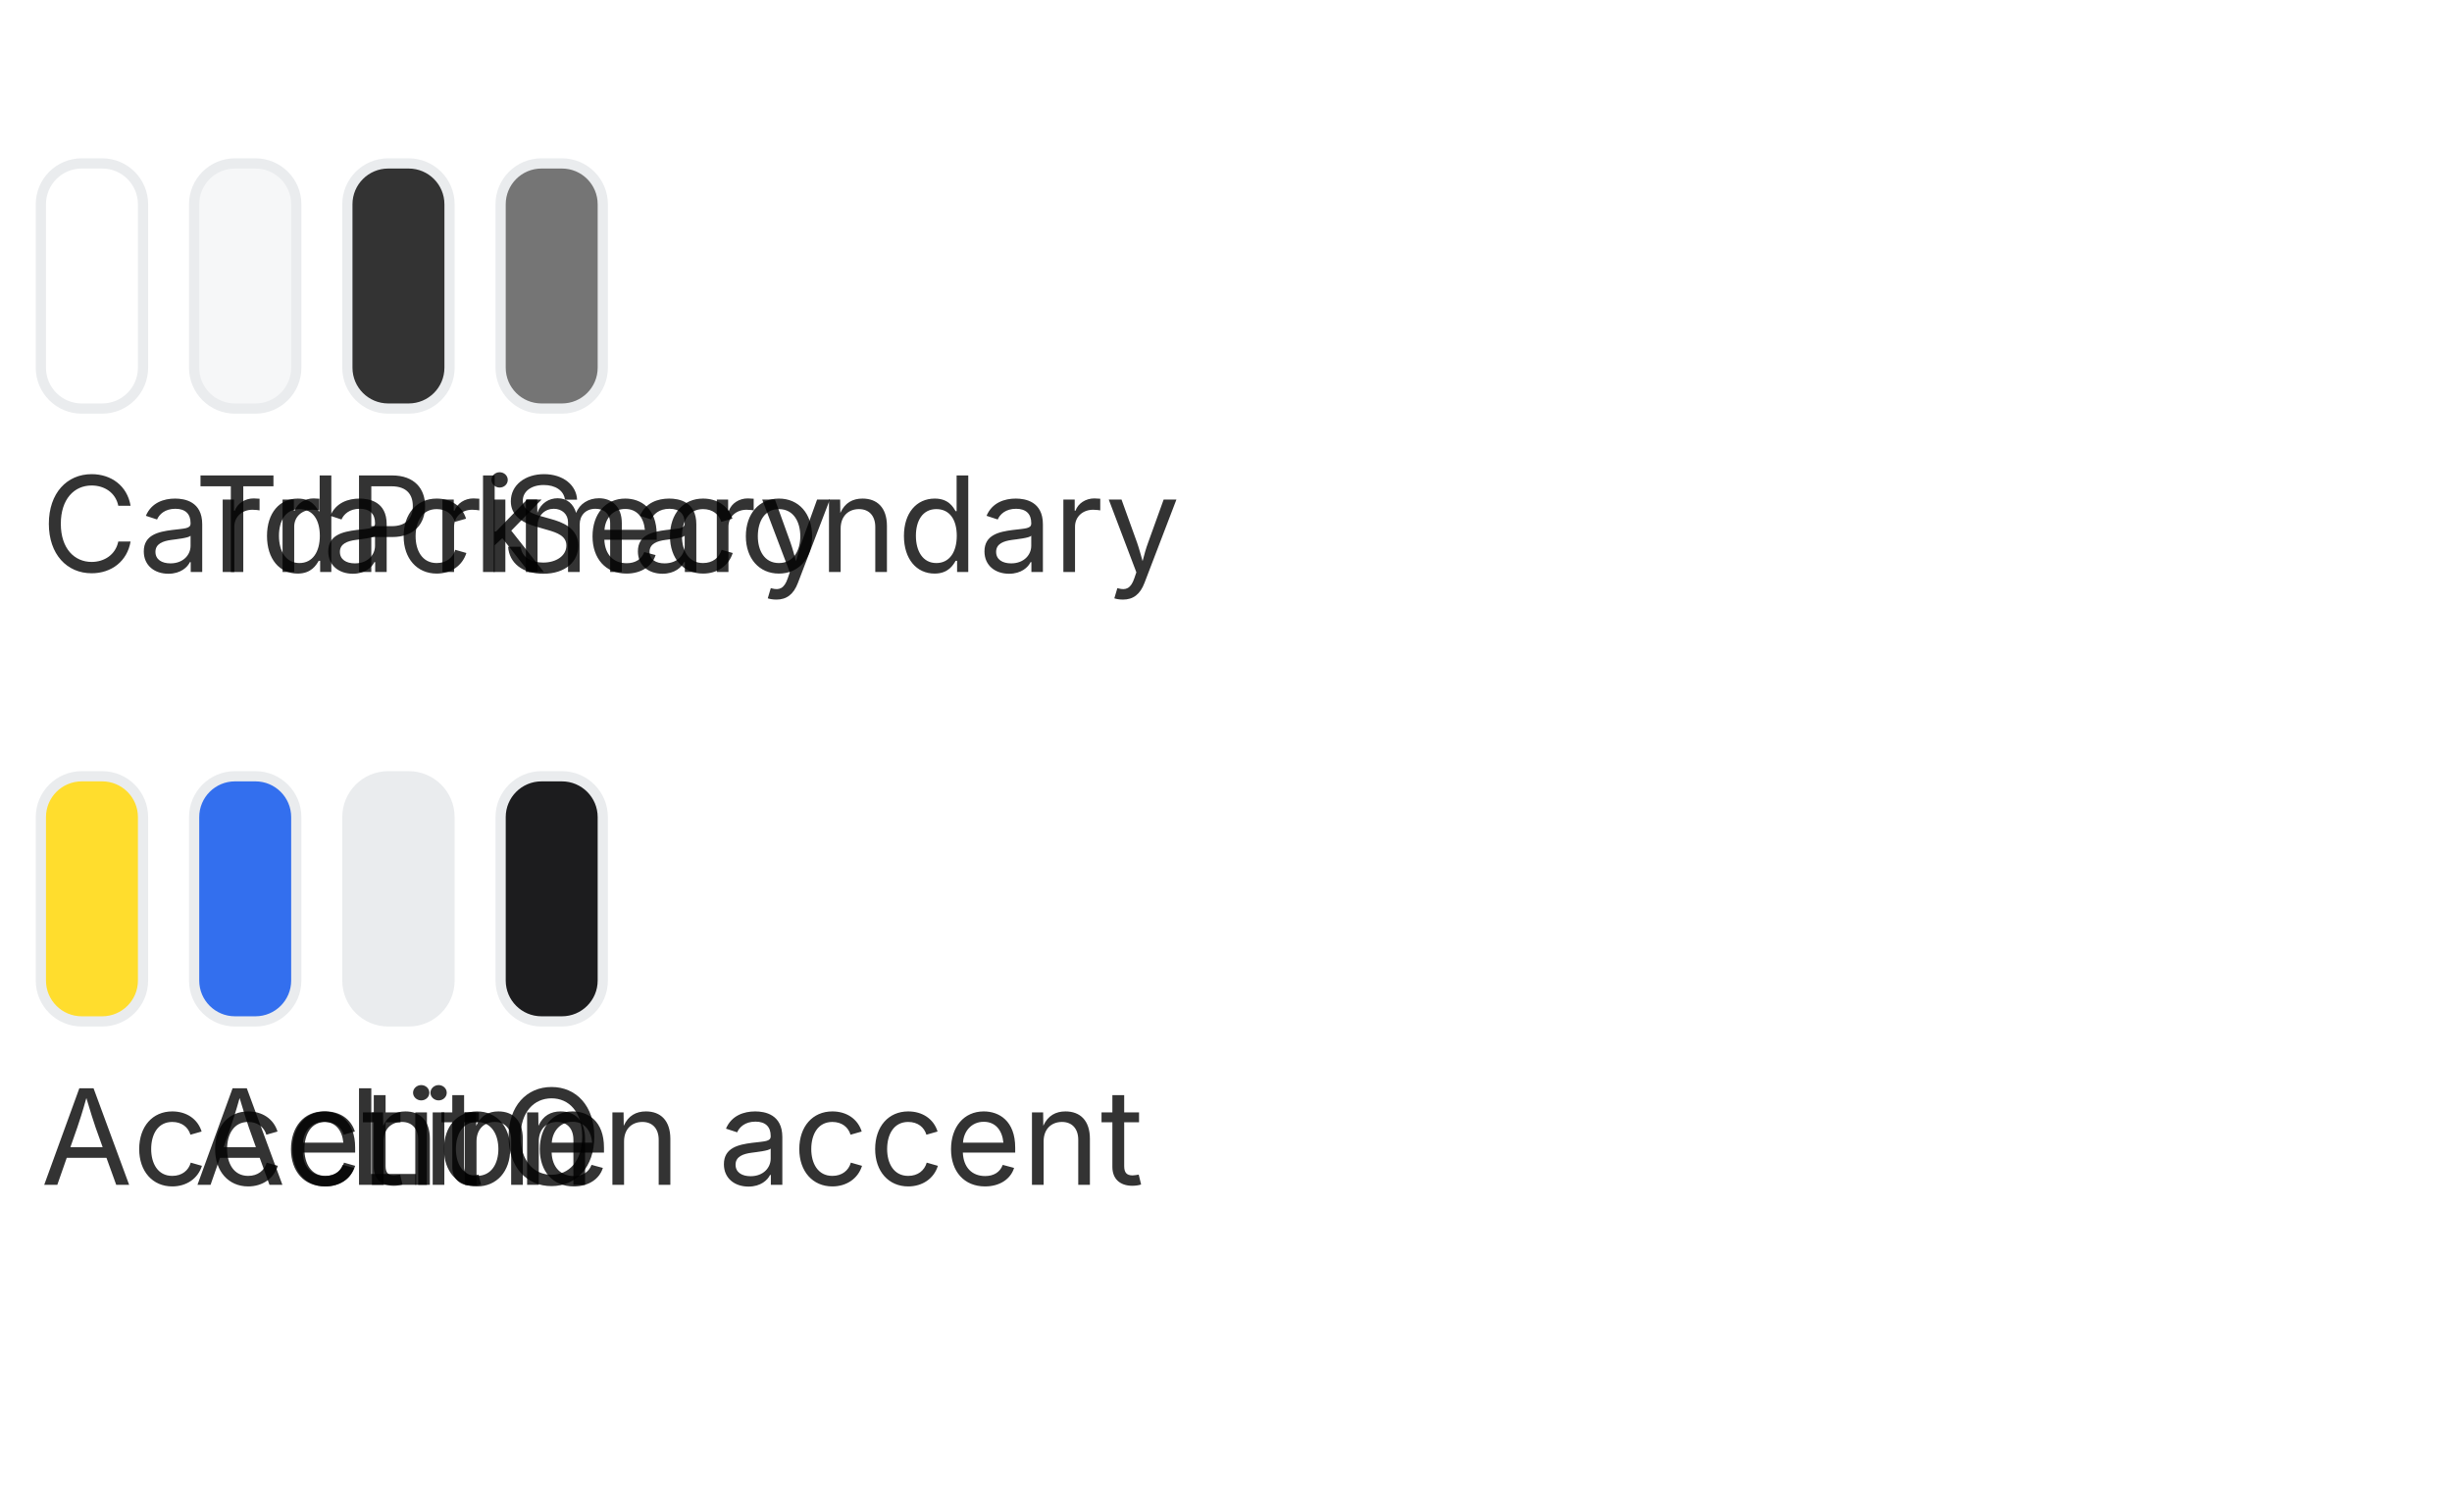
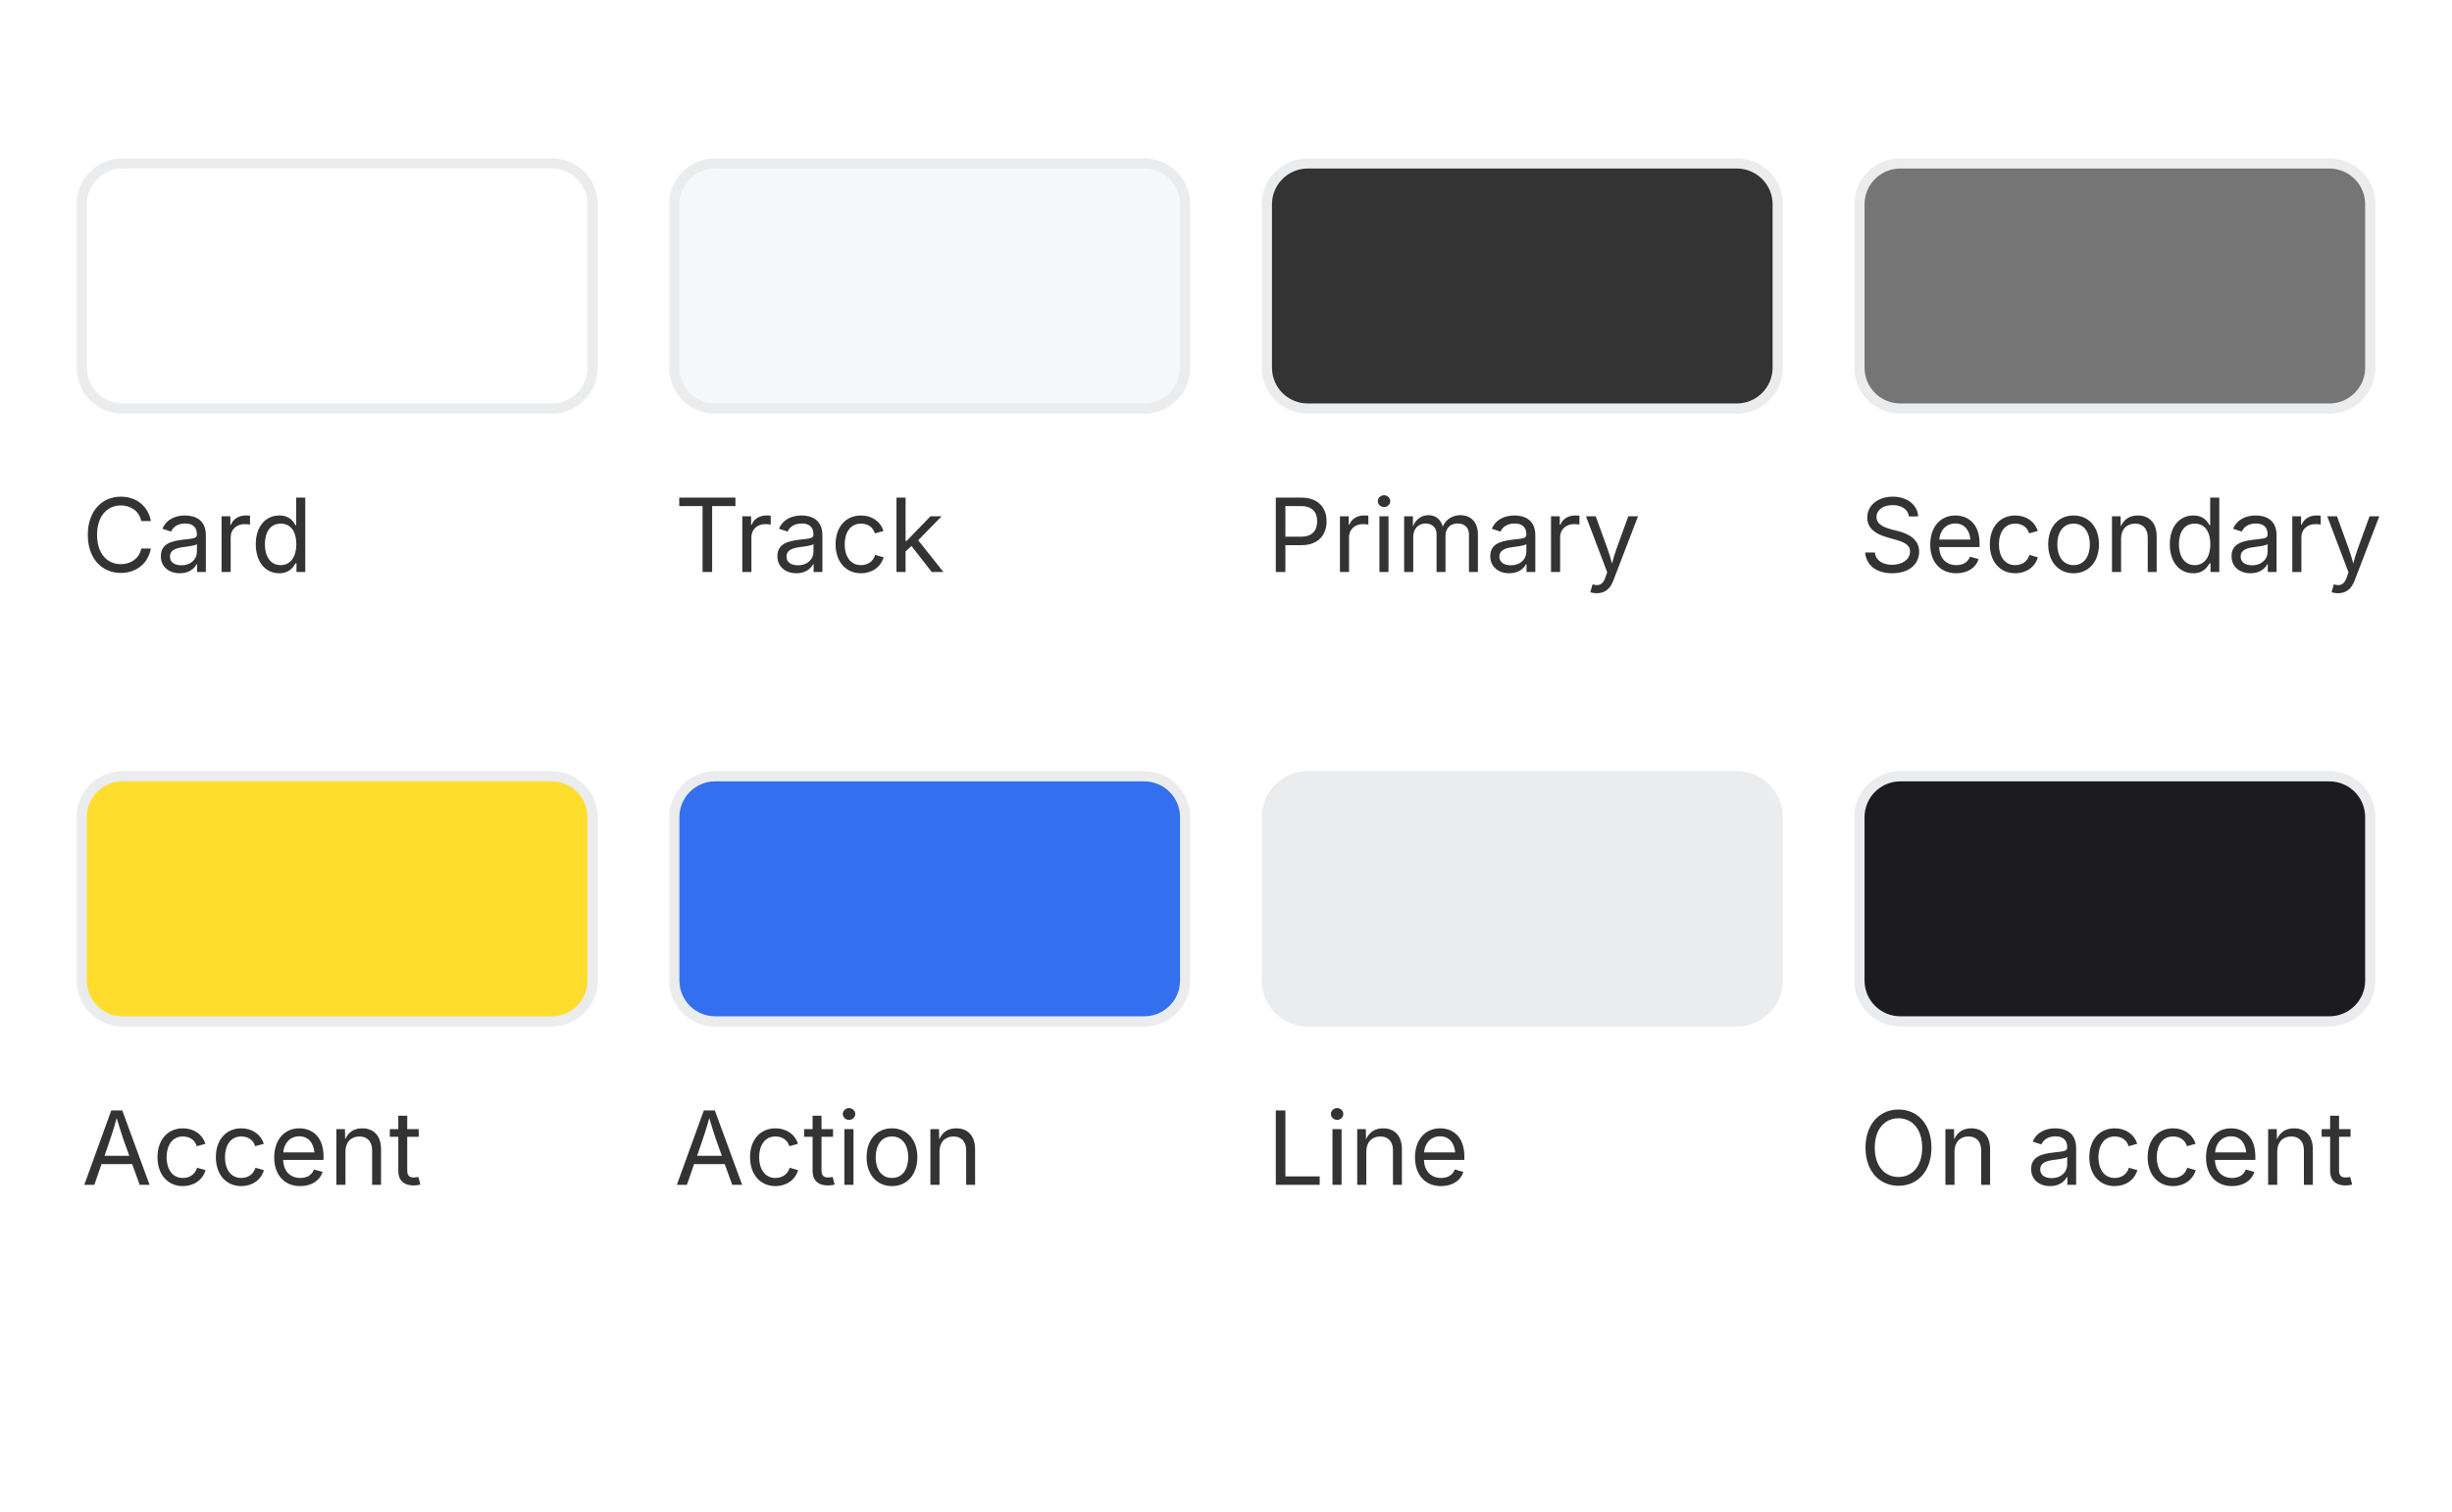
<svg xmlns="http://www.w3.org/2000/svg" viewBox="0 0 240 148" role="img" data-vi-canvas="1" font-family="Inter, Roboto, system-ui, sans-serif" aria-label="The eight roles, each as its own colour swatch.">
  <rect width="240" height="148" rx="16" fill="var(--vi-surface-card, #FFFFFF)" />
-   <g transform="translate(4, 0)">
+   <g transform="translate(8, 0)">
    <g transform="translate(0, 16)">
-       <rect x="0" width="10" height="24" rx="4" fill="var(--vi-surface-card, #FFFFFF)" stroke="var(--vi-line, #EAECEE)" stroke-width="1" />
+       <rect x="0" width="50" height="24" rx="4" fill="var(--vi-surface-card, #FFFFFF)" stroke="var(--vi-line, #EAECEE)" stroke-width="1" />
    </g>
-     <text x="0" y="56" text-anchor="start" fill="var(--vi-text-primary, rgba(0,0,0,0.80))" font-weight="400" font-size="13">Card</text>
+     <text x="0" y="56" text-anchor="start" fill="var(--vi-text-primary, rgba(0,0,0,0.80))" font-weight="400" font-size="10">Card</text>
  </g>
-   <g transform="translate(19, 0)">
+   <g transform="translate(66, 0)">
    <g transform="translate(0, 16)">
-       <rect x="0" width="10" height="24" rx="4" fill="var(--vi-surface-track, #F6F7F8)" stroke="var(--vi-line, #EAECEE)" stroke-width="1" />
+       <rect x="0" width="50" height="24" rx="4" fill="var(--vi-surface-track, #F6F7F8)" stroke="var(--vi-line, #EAECEE)" stroke-width="1" />
    </g>
-     <text x="0" y="56" text-anchor="start" fill="var(--vi-text-primary, rgba(0,0,0,0.80))" font-weight="400" font-size="13">Track</text>
+     <text x="0" y="56" text-anchor="start" fill="var(--vi-text-primary, rgba(0,0,0,0.80))" font-weight="400" font-size="10">Track</text>
  </g>
-   <g transform="translate(34, 0)">
+   <g transform="translate(124, 0)">
    <g transform="translate(0, 16)">
-       <rect x="0" width="10" height="24" rx="4" fill="var(--vi-text-primary, rgba(0,0,0,0.80))" stroke="var(--vi-line, #EAECEE)" stroke-width="1" />
+       <rect x="0" width="50" height="24" rx="4" fill="var(--vi-text-primary, rgba(0,0,0,0.80))" stroke="var(--vi-line, #EAECEE)" stroke-width="1" />
    </g>
-     <text x="0" y="56" text-anchor="start" fill="var(--vi-text-primary, rgba(0,0,0,0.80))" font-weight="400" font-size="13">Primary</text>
+     <text x="0" y="56" text-anchor="start" fill="var(--vi-text-primary, rgba(0,0,0,0.80))" font-weight="400" font-size="10">Primary</text>
  </g>
-   <g transform="translate(49, 0)">
+   <g transform="translate(182, 0)">
    <g transform="translate(0, 16)">
-       <rect x="0" width="10" height="24" rx="4" fill="var(--vi-text-secondary, rgba(0,0,0,0.54))" stroke="var(--vi-line, #EAECEE)" stroke-width="1" />
+       <rect x="0" width="50" height="24" rx="4" fill="var(--vi-text-secondary, rgba(0,0,0,0.54))" stroke="var(--vi-line, #EAECEE)" stroke-width="1" />
    </g>
-     <text x="0" y="56" text-anchor="start" fill="var(--vi-text-primary, rgba(0,0,0,0.80))" font-weight="400" font-size="13">Secondary</text>
+     <text x="0" y="56" text-anchor="start" fill="var(--vi-text-primary, rgba(0,0,0,0.80))" font-weight="400" font-size="10">Secondary</text>
  </g>
-   <g transform="translate(4, 0)">
+   <g transform="translate(8, 0)">
    <g transform="translate(0, 76)">
-       <rect x="0" width="10" height="24" rx="4" fill="var(--vi-accent, #FFDD2D)" stroke="var(--vi-line, #EAECEE)" stroke-width="1" />
+       <rect x="0" width="50" height="24" rx="4" fill="var(--vi-accent, #FFDD2D)" stroke="var(--vi-line, #EAECEE)" stroke-width="1" />
    </g>
-     <text x="0" y="116" text-anchor="start" fill="var(--vi-text-primary, rgba(0,0,0,0.80))" font-weight="400" font-size="13">Accent</text>
+     <text x="0" y="116" text-anchor="start" fill="var(--vi-text-primary, rgba(0,0,0,0.80))" font-weight="400" font-size="10">Accent</text>
  </g>
-   <g transform="translate(19, 0)">
+   <g transform="translate(66, 0)">
    <g transform="translate(0, 76)">
-       <rect x="0" width="10" height="24" rx="4" fill="var(--vi-action, #336FEE)" stroke="var(--vi-line, #EAECEE)" stroke-width="1" />
+       <rect x="0" width="50" height="24" rx="4" fill="var(--vi-action, #336FEE)" stroke="var(--vi-line, #EAECEE)" stroke-width="1" />
    </g>
-     <text x="0" y="116" text-anchor="start" fill="var(--vi-text-primary, rgba(0,0,0,0.80))" font-weight="400" font-size="13">Action</text>
+     <text x="0" y="116" text-anchor="start" fill="var(--vi-text-primary, rgba(0,0,0,0.80))" font-weight="400" font-size="10">Action</text>
  </g>
-   <g transform="translate(34, 0)">
+   <g transform="translate(124, 0)">
    <g transform="translate(0, 76)">
-       <rect x="0" width="10" height="24" rx="4" fill="var(--vi-line, #EAECEE)" stroke="var(--vi-line, #EAECEE)" stroke-width="1" />
+       <rect x="0" width="50" height="24" rx="4" fill="var(--vi-line, #EAECEE)" stroke="var(--vi-line, #EAECEE)" stroke-width="1" />
    </g>
-     <text x="0" y="116" text-anchor="start" fill="var(--vi-text-primary, rgba(0,0,0,0.80))" font-weight="400" font-size="13">Line</text>
+     <text x="0" y="116" text-anchor="start" fill="var(--vi-text-primary, rgba(0,0,0,0.80))" font-weight="400" font-size="10">Line</text>
  </g>
-   <g transform="translate(49, 0)">
+   <g transform="translate(182, 0)">
    <g transform="translate(0, 76)">
-       <rect x="0" width="10" height="24" rx="4" fill="var(--vi-on-accent, #1C1C1E)" stroke="var(--vi-line, #EAECEE)" stroke-width="1" />
+       <rect x="0" width="50" height="24" rx="4" fill="var(--vi-on-accent, #1C1C1E)" stroke="var(--vi-line, #EAECEE)" stroke-width="1" />
    </g>
-     <text x="0" y="116" text-anchor="start" fill="var(--vi-text-primary, rgba(0,0,0,0.80))" font-weight="400" font-size="13">On accent</text>
+     <text x="0" y="116" text-anchor="start" fill="var(--vi-text-primary, rgba(0,0,0,0.80))" font-weight="400" font-size="10">On accent</text>
  </g>
</svg>
